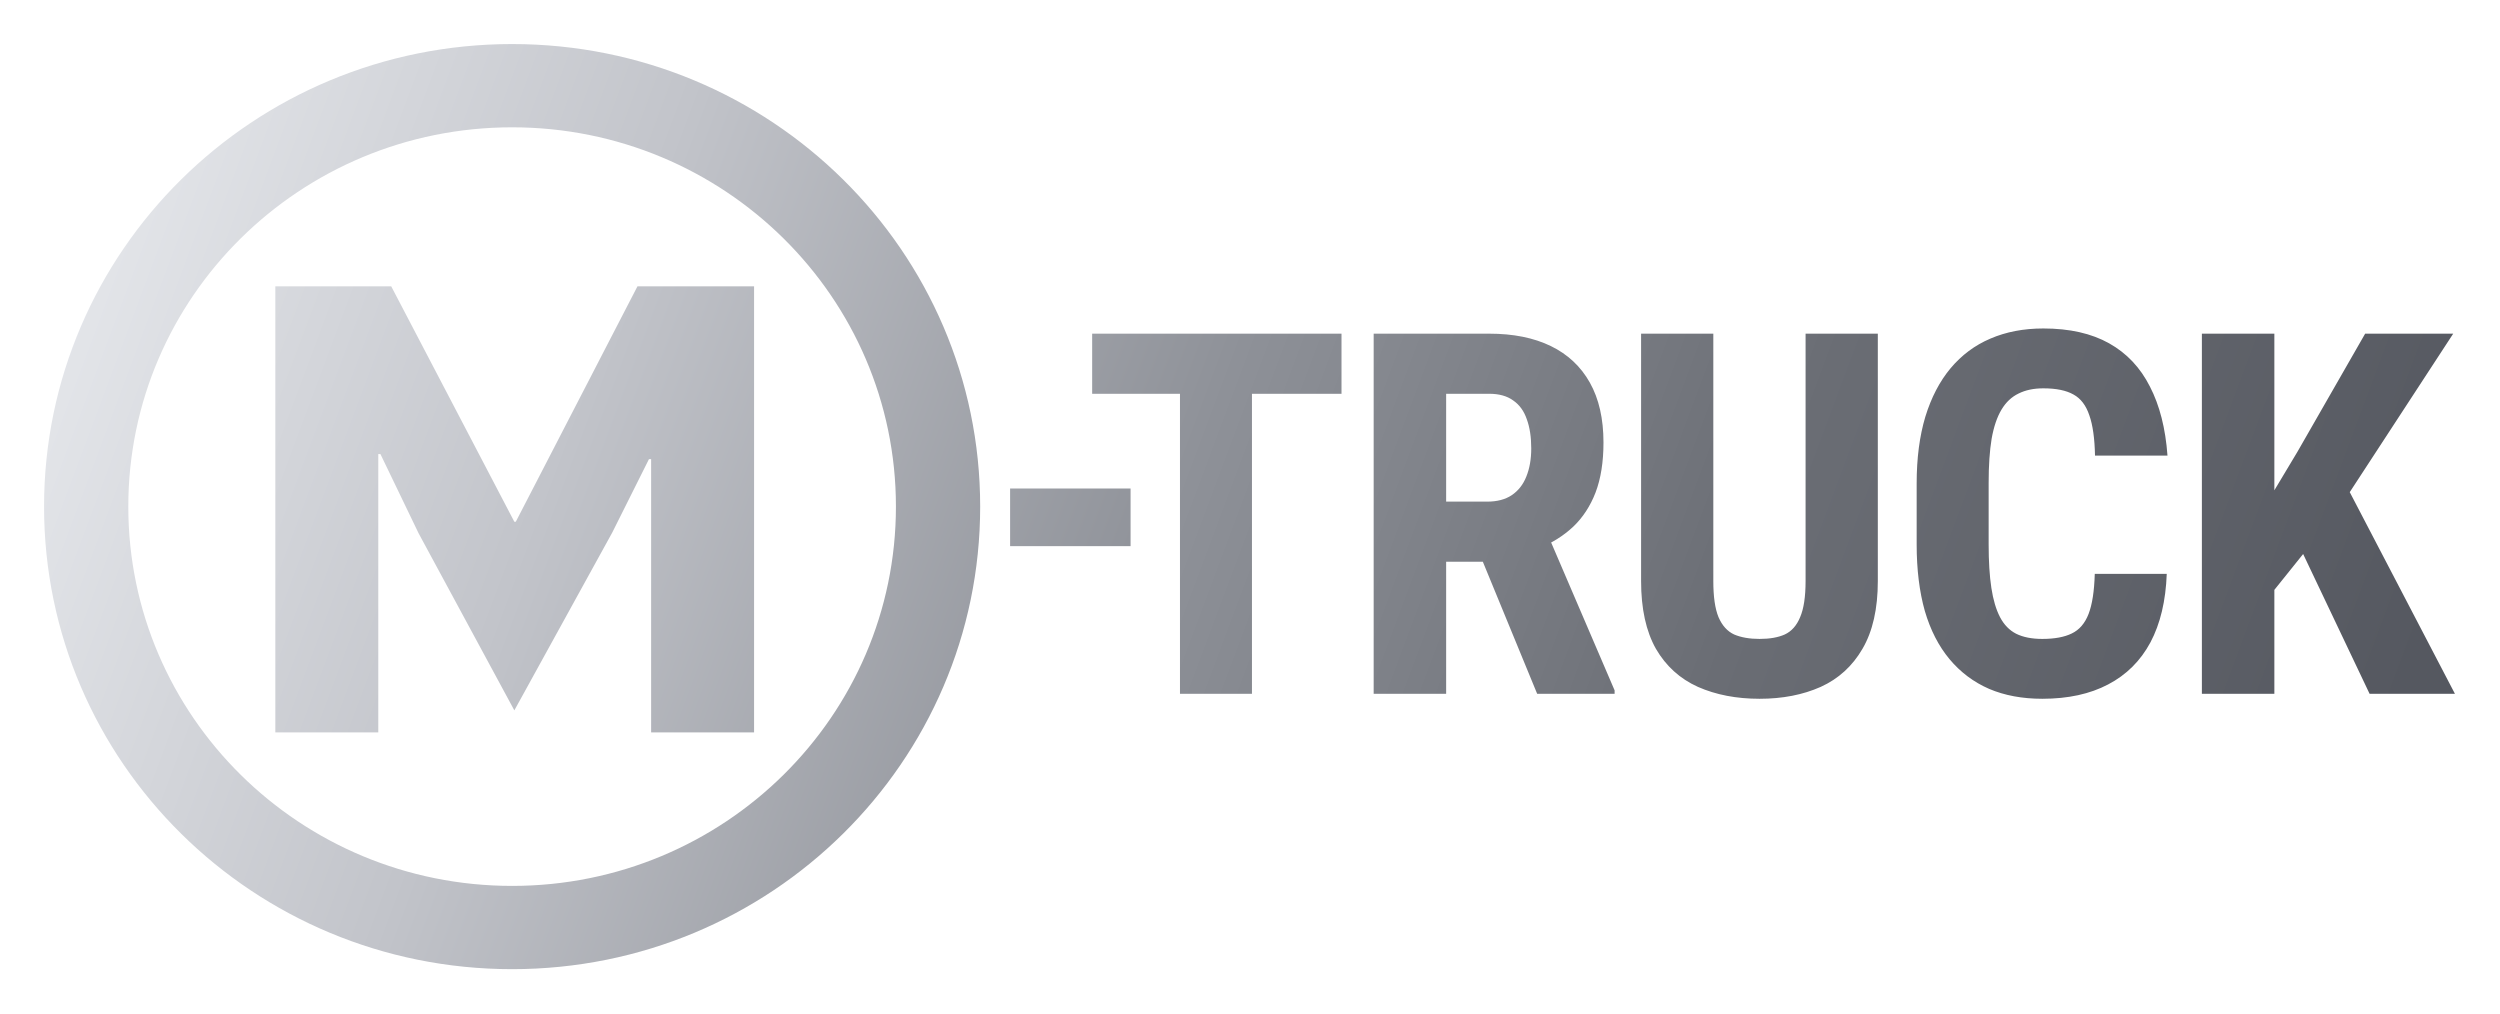
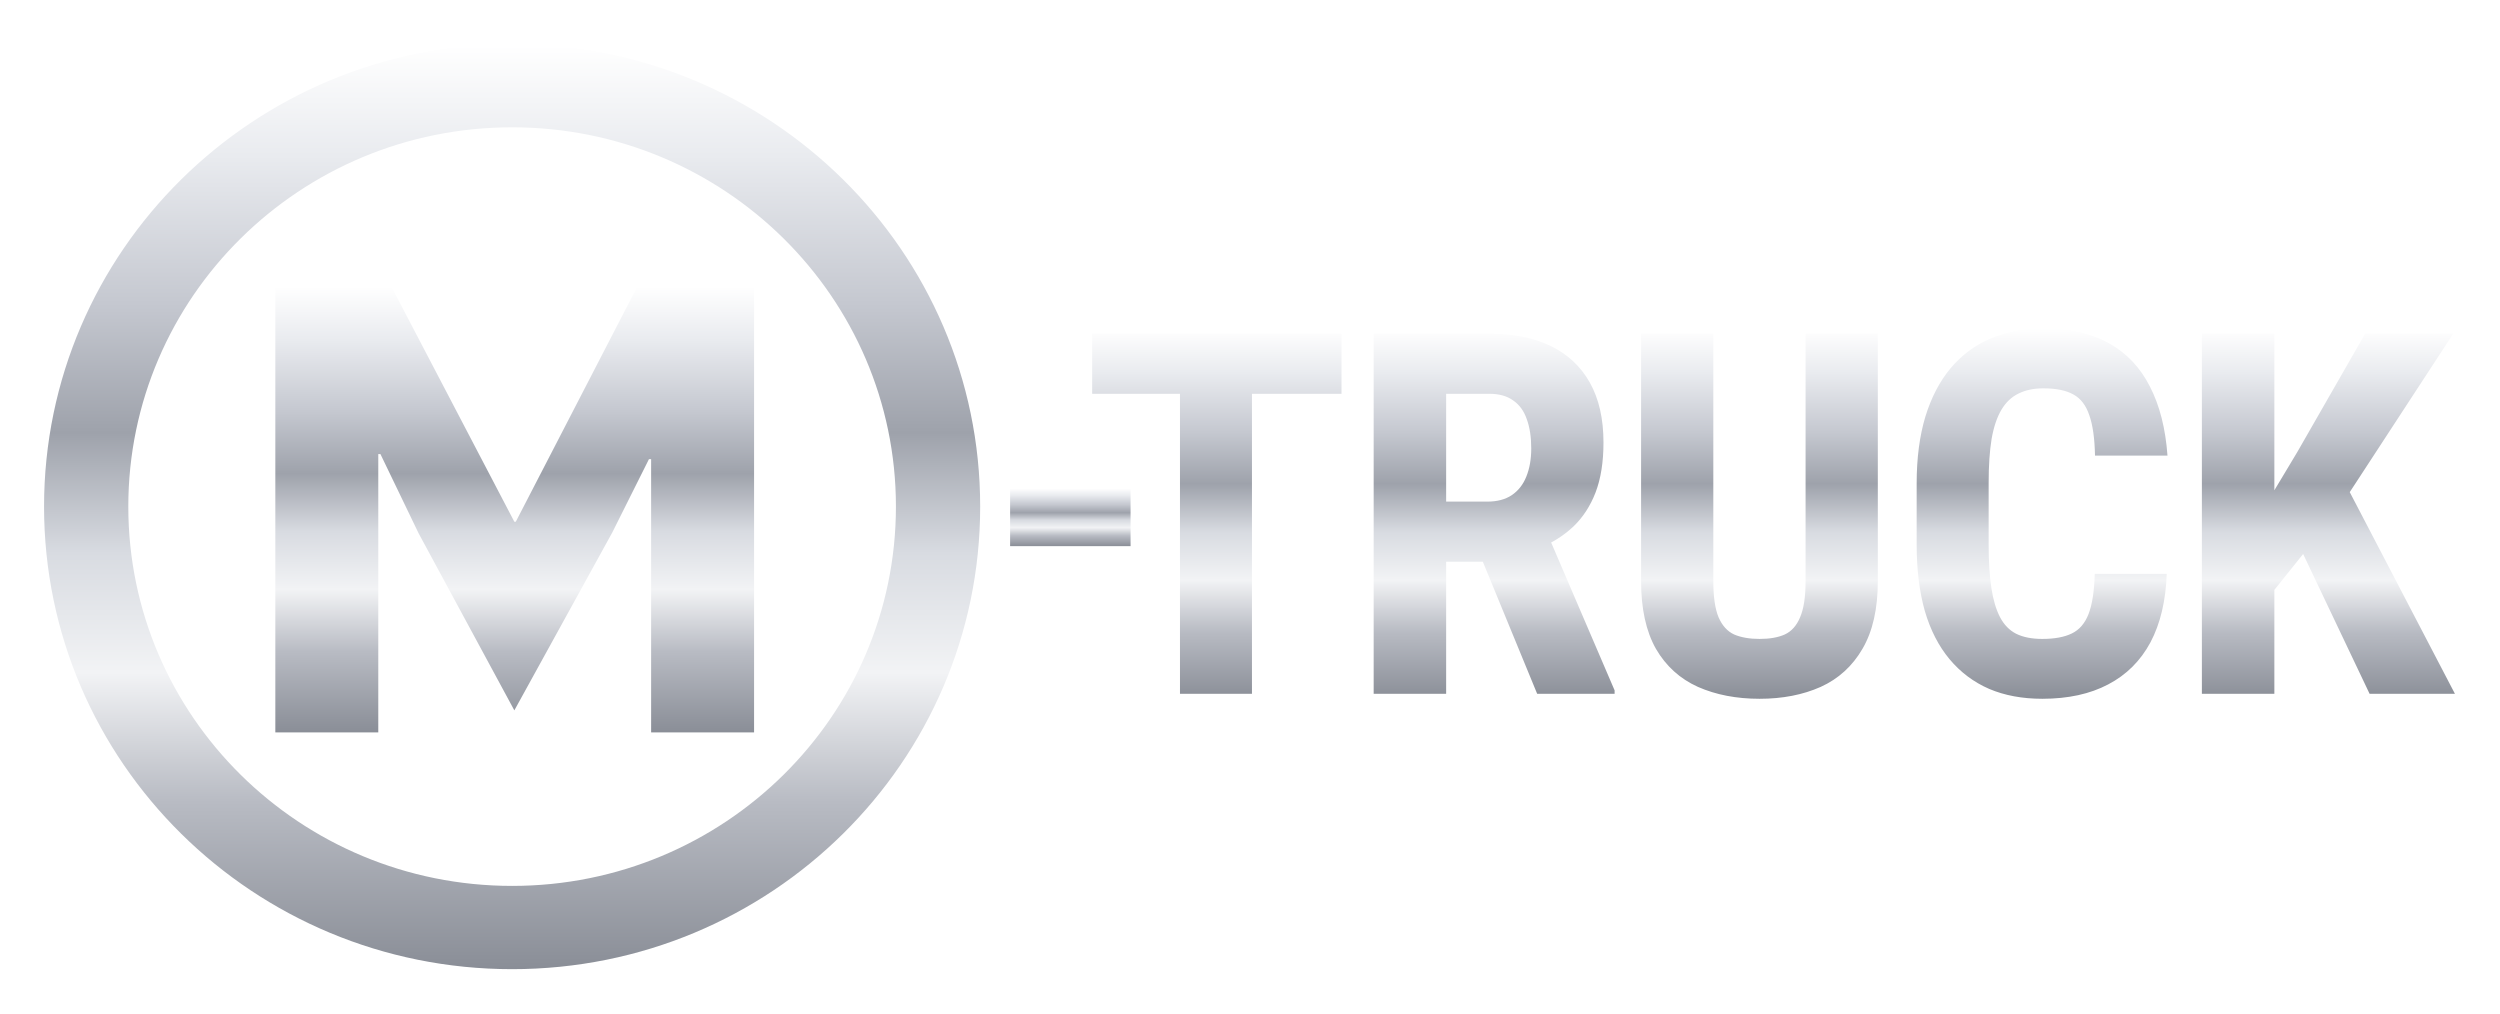
<svg xmlns="http://www.w3.org/2000/svg" width="227" height="92" viewBox="-2 -2 227 92" fill="none" shape-rendering="geometricPrecision">
-   <path d="M87 44C87 67.196 67.972 86 44.5 86C21.028 86 2 67.196 2 44C2 20.804 21.028 2 44.5 2C67.972 2 87 20.804 87 44ZM9.65 44C9.65 63.021 25.253 78.44 44.5 78.44C63.747 78.44 79.35 63.021 79.35 44C79.35 24.979 63.747 9.56 44.5 9.56C25.253 9.56 9.65 24.979 9.65 44Z" fill="url(#mtSteel)" />
-   <path d="M57.122 39.688H56.926L53.592 46.356L44.702 62.502L36.008 46.421L32.544 39.231H32.348L32.348 64.5H23L23 24H33.524L44.702 45.376H44.833L55.88 24H66.47L66.47 64.5H57.122L57.122 39.688Z" fill="url(#mtSteel)" />
-   <path d="M100.656 42.356V47.59H89.718V42.356H100.656Z" fill="url(#mtSteel)" />
-   <path d="M111.678 28.297V61H105.142V28.297H111.678ZM119.809 28.297V33.755H97.168V28.297H119.809ZM122.729 28.297H133.219C135.405 28.297 137.269 28.671 138.811 29.42C140.354 30.169 141.537 31.277 142.36 32.744C143.184 34.212 143.596 36.023 143.596 38.18C143.596 39.947 143.356 41.459 142.877 42.717C142.398 43.96 141.716 45 140.833 45.839C139.949 46.662 138.894 47.321 137.666 47.815L135.667 49.006H127.154L127.132 43.548H133.039C133.937 43.548 134.679 43.353 135.263 42.964C135.862 42.56 136.303 41.998 136.588 41.279C136.887 40.546 137.037 39.692 137.037 38.719C137.037 37.685 136.902 36.802 136.633 36.068C136.378 35.32 135.966 34.751 135.397 34.361C134.843 33.957 134.117 33.755 133.219 33.755H129.31V61H122.729V28.297ZM137.576 61L131.579 46.423L138.475 46.4L144.606 60.685V61H137.576ZM161.947 28.297H168.506V50.758C168.506 53.273 168.042 55.325 167.113 56.912C166.2 58.484 164.934 59.637 163.317 60.371C161.7 61.09 159.851 61.449 157.769 61.449C155.673 61.449 153.809 61.09 152.177 60.371C150.544 59.637 149.272 58.484 148.358 56.912C147.46 55.325 147.011 53.273 147.011 50.758V28.297H153.569V50.758C153.569 52.18 153.726 53.273 154.041 54.037C154.37 54.801 154.842 55.325 155.456 55.609C156.085 55.879 156.856 56.014 157.769 56.014C158.698 56.014 159.461 55.879 160.06 55.609C160.674 55.325 161.139 54.801 161.453 54.037C161.782 53.273 161.947 52.18 161.947 50.758V28.297ZM188.205 50.106H194.741C194.651 52.562 194.157 54.636 193.259 56.328C192.36 58.005 191.08 59.278 189.418 60.147C187.771 61.015 185.779 61.449 183.443 61.449C181.631 61.449 180.022 61.15 178.614 60.551C177.206 59.937 176.009 59.038 175.02 57.855C174.032 56.672 173.283 55.213 172.774 53.476C172.28 51.724 172.033 49.71 172.033 47.434V41.886C172.033 39.61 172.295 37.596 172.819 35.844C173.358 34.092 174.122 32.624 175.11 31.441C176.113 30.244 177.319 29.345 178.726 28.746C180.149 28.132 181.751 27.825 183.533 27.825C185.914 27.825 187.905 28.274 189.508 29.173C191.11 30.071 192.345 31.381 193.214 33.103C194.097 34.81 194.629 36.899 194.808 39.37H188.227C188.197 37.813 188.025 36.592 187.711 35.709C187.411 34.81 186.932 34.182 186.273 33.822C185.614 33.448 184.701 33.261 183.533 33.261C182.664 33.261 181.916 33.418 181.287 33.732C180.658 34.032 180.141 34.519 179.737 35.192C179.333 35.866 179.033 36.75 178.839 37.843C178.659 38.936 178.569 40.269 178.569 41.841V47.434C178.569 48.976 178.651 50.294 178.816 51.387C178.981 52.465 179.243 53.348 179.602 54.037C179.962 54.726 180.448 55.227 181.062 55.542C181.691 55.856 182.485 56.014 183.443 56.014C184.551 56.014 185.442 55.849 186.116 55.52C186.805 55.19 187.314 54.599 187.643 53.745C187.973 52.892 188.16 51.679 188.205 50.106ZM204.512 28.297V61H197.931V28.297H204.512ZM220.752 28.297L210.15 44.536L203.659 52.622L202.401 46.041L206.601 39.033L212.756 28.297H220.752ZM213.16 61L206.017 45.974L210.846 41.706L220.909 61H213.16Z" fill="url(#mtSteel)" />
+   <path d="M87 44C87 67.196 67.972 86 44.5 86C21.028 86 2 67.196 2 44C2 20.804 21.028 2 44.5 2C67.972 2 87 20.804 87 44ZM9.65 44C9.65 63.021 25.253 78.44 44.5 78.44C63.747 78.44 79.35 63.021 79.35 44C79.35 24.979 63.747 9.56 44.5 9.56C25.253 9.56 9.65 24.979 9.65 44Z" fill="url(#mtChrome)" />
+   <path d="M57.122 39.688H56.926L53.592 46.356L44.702 62.502L36.008 46.421L32.544 39.231H32.348L32.348 64.5H23L23 24H33.524L44.702 45.376H44.833L55.88 24H66.47L66.47 64.5H57.122L57.122 39.688Z" fill="url(#mtChrome)" />
+   <path d="M100.656 42.356V47.59H89.718V42.356H100.656Z" fill="url(#mtChrome)" />
+   <path d="M111.678 28.297V61H105.142V28.297H111.678ZM119.809 28.297V33.755H97.168V28.297H119.809ZM122.729 28.297H133.219C135.405 28.297 137.269 28.671 138.811 29.42C140.354 30.169 141.537 31.277 142.36 32.744C143.184 34.212 143.596 36.023 143.596 38.18C143.596 39.947 143.356 41.459 142.877 42.717C142.398 43.96 141.716 45 140.833 45.839C139.949 46.662 138.894 47.321 137.666 47.815L135.667 49.006H127.154L127.132 43.548H133.039C133.937 43.548 134.679 43.353 135.263 42.964C135.862 42.56 136.303 41.998 136.588 41.279C136.887 40.546 137.037 39.692 137.037 38.719C137.037 37.685 136.902 36.802 136.633 36.068C136.378 35.32 135.966 34.751 135.397 34.361C134.843 33.957 134.117 33.755 133.219 33.755H129.31V61H122.729V28.297ZM137.576 61L131.579 46.423L138.475 46.4L144.606 60.685V61H137.576ZM161.947 28.297H168.506V50.758C168.506 53.273 168.042 55.325 167.113 56.912C166.2 58.484 164.934 59.637 163.317 60.371C161.7 61.09 159.851 61.449 157.769 61.449C155.673 61.449 153.809 61.09 152.177 60.371C150.544 59.637 149.272 58.484 148.358 56.912C147.46 55.325 147.011 53.273 147.011 50.758V28.297H153.569V50.758C153.569 52.18 153.726 53.273 154.041 54.037C154.37 54.801 154.842 55.325 155.456 55.609C156.085 55.879 156.856 56.014 157.769 56.014C158.698 56.014 159.461 55.879 160.06 55.609C160.674 55.325 161.139 54.801 161.453 54.037C161.782 53.273 161.947 52.18 161.947 50.758V28.297ZM188.205 50.106H194.741C194.651 52.562 194.157 54.636 193.259 56.328C192.36 58.005 191.08 59.278 189.418 60.147C187.771 61.015 185.779 61.449 183.443 61.449C181.631 61.449 180.022 61.15 178.614 60.551C177.206 59.937 176.009 59.038 175.02 57.855C174.032 56.672 173.283 55.213 172.774 53.476C172.28 51.724 172.033 49.71 172.033 47.434V41.886C172.033 39.61 172.295 37.596 172.819 35.844C173.358 34.092 174.122 32.624 175.11 31.441C176.113 30.244 177.319 29.345 178.726 28.746C180.149 28.132 181.751 27.825 183.533 27.825C185.914 27.825 187.905 28.274 189.508 29.173C191.11 30.071 192.345 31.381 193.214 33.103C194.097 34.81 194.629 36.899 194.808 39.37H188.227C188.197 37.813 188.025 36.592 187.711 35.709C187.411 34.81 186.932 34.182 186.273 33.822C185.614 33.448 184.701 33.261 183.533 33.261C182.664 33.261 181.916 33.418 181.287 33.732C180.658 34.032 180.141 34.519 179.737 35.192C179.333 35.866 179.033 36.75 178.839 37.843C178.659 38.936 178.569 40.269 178.569 41.841V47.434C178.569 48.976 178.651 50.294 178.816 51.387C178.981 52.465 179.243 53.348 179.602 54.037C179.962 54.726 180.448 55.227 181.062 55.542C181.691 55.856 182.485 56.014 183.443 56.014C184.551 56.014 185.442 55.849 186.116 55.52C186.805 55.19 187.314 54.599 187.643 53.745C187.973 52.892 188.16 51.679 188.205 50.106ZM204.512 28.297V61H197.931V28.297H204.512ZM220.752 28.297L210.15 44.536L203.659 52.622L202.401 46.041L206.601 39.033L212.756 28.297H220.752ZM213.16 61L206.017 45.974L210.846 41.706L220.909 61H213.16Z" fill="url(#mtChrome)" />
  <defs>
-     <linearGradient id="mtSteel" x1="12" y1="4" x2="210" y2="78" gradientUnits="userSpaceOnUse">
-       <stop offset="0" stop-color="#E4E6EA" />
-       <stop offset="0.22" stop-color="#C2C4CA" />
-       <stop offset="0.48" stop-color="#8E9198" />
-       <stop offset="0.72" stop-color="#6A6D74" />
-       <stop offset="1" stop-color="#555860" />
+     <linearGradient id="mtChrome" x1="0.5" y1="0" x2="0.5" y2="1" gradientUnits="objectBoundingBox">
+       <stop offset="0" stop-color="#FFFFFF" />
+       <stop offset="0.12" stop-color="#E9EBEF" />
+       <stop offset="0.28" stop-color="#C5C8D0" />
+       <stop offset="0.42" stop-color="#9EA2AB" />
+       <stop offset="0.55" stop-color="#D8DBE1" />
+       <stop offset="0.68" stop-color="#F2F3F5" />
+       <stop offset="0.82" stop-color="#B8BBC3" />
+       <stop offset="1" stop-color="#8A8E97" />
    </linearGradient>
  </defs>
</svg>
